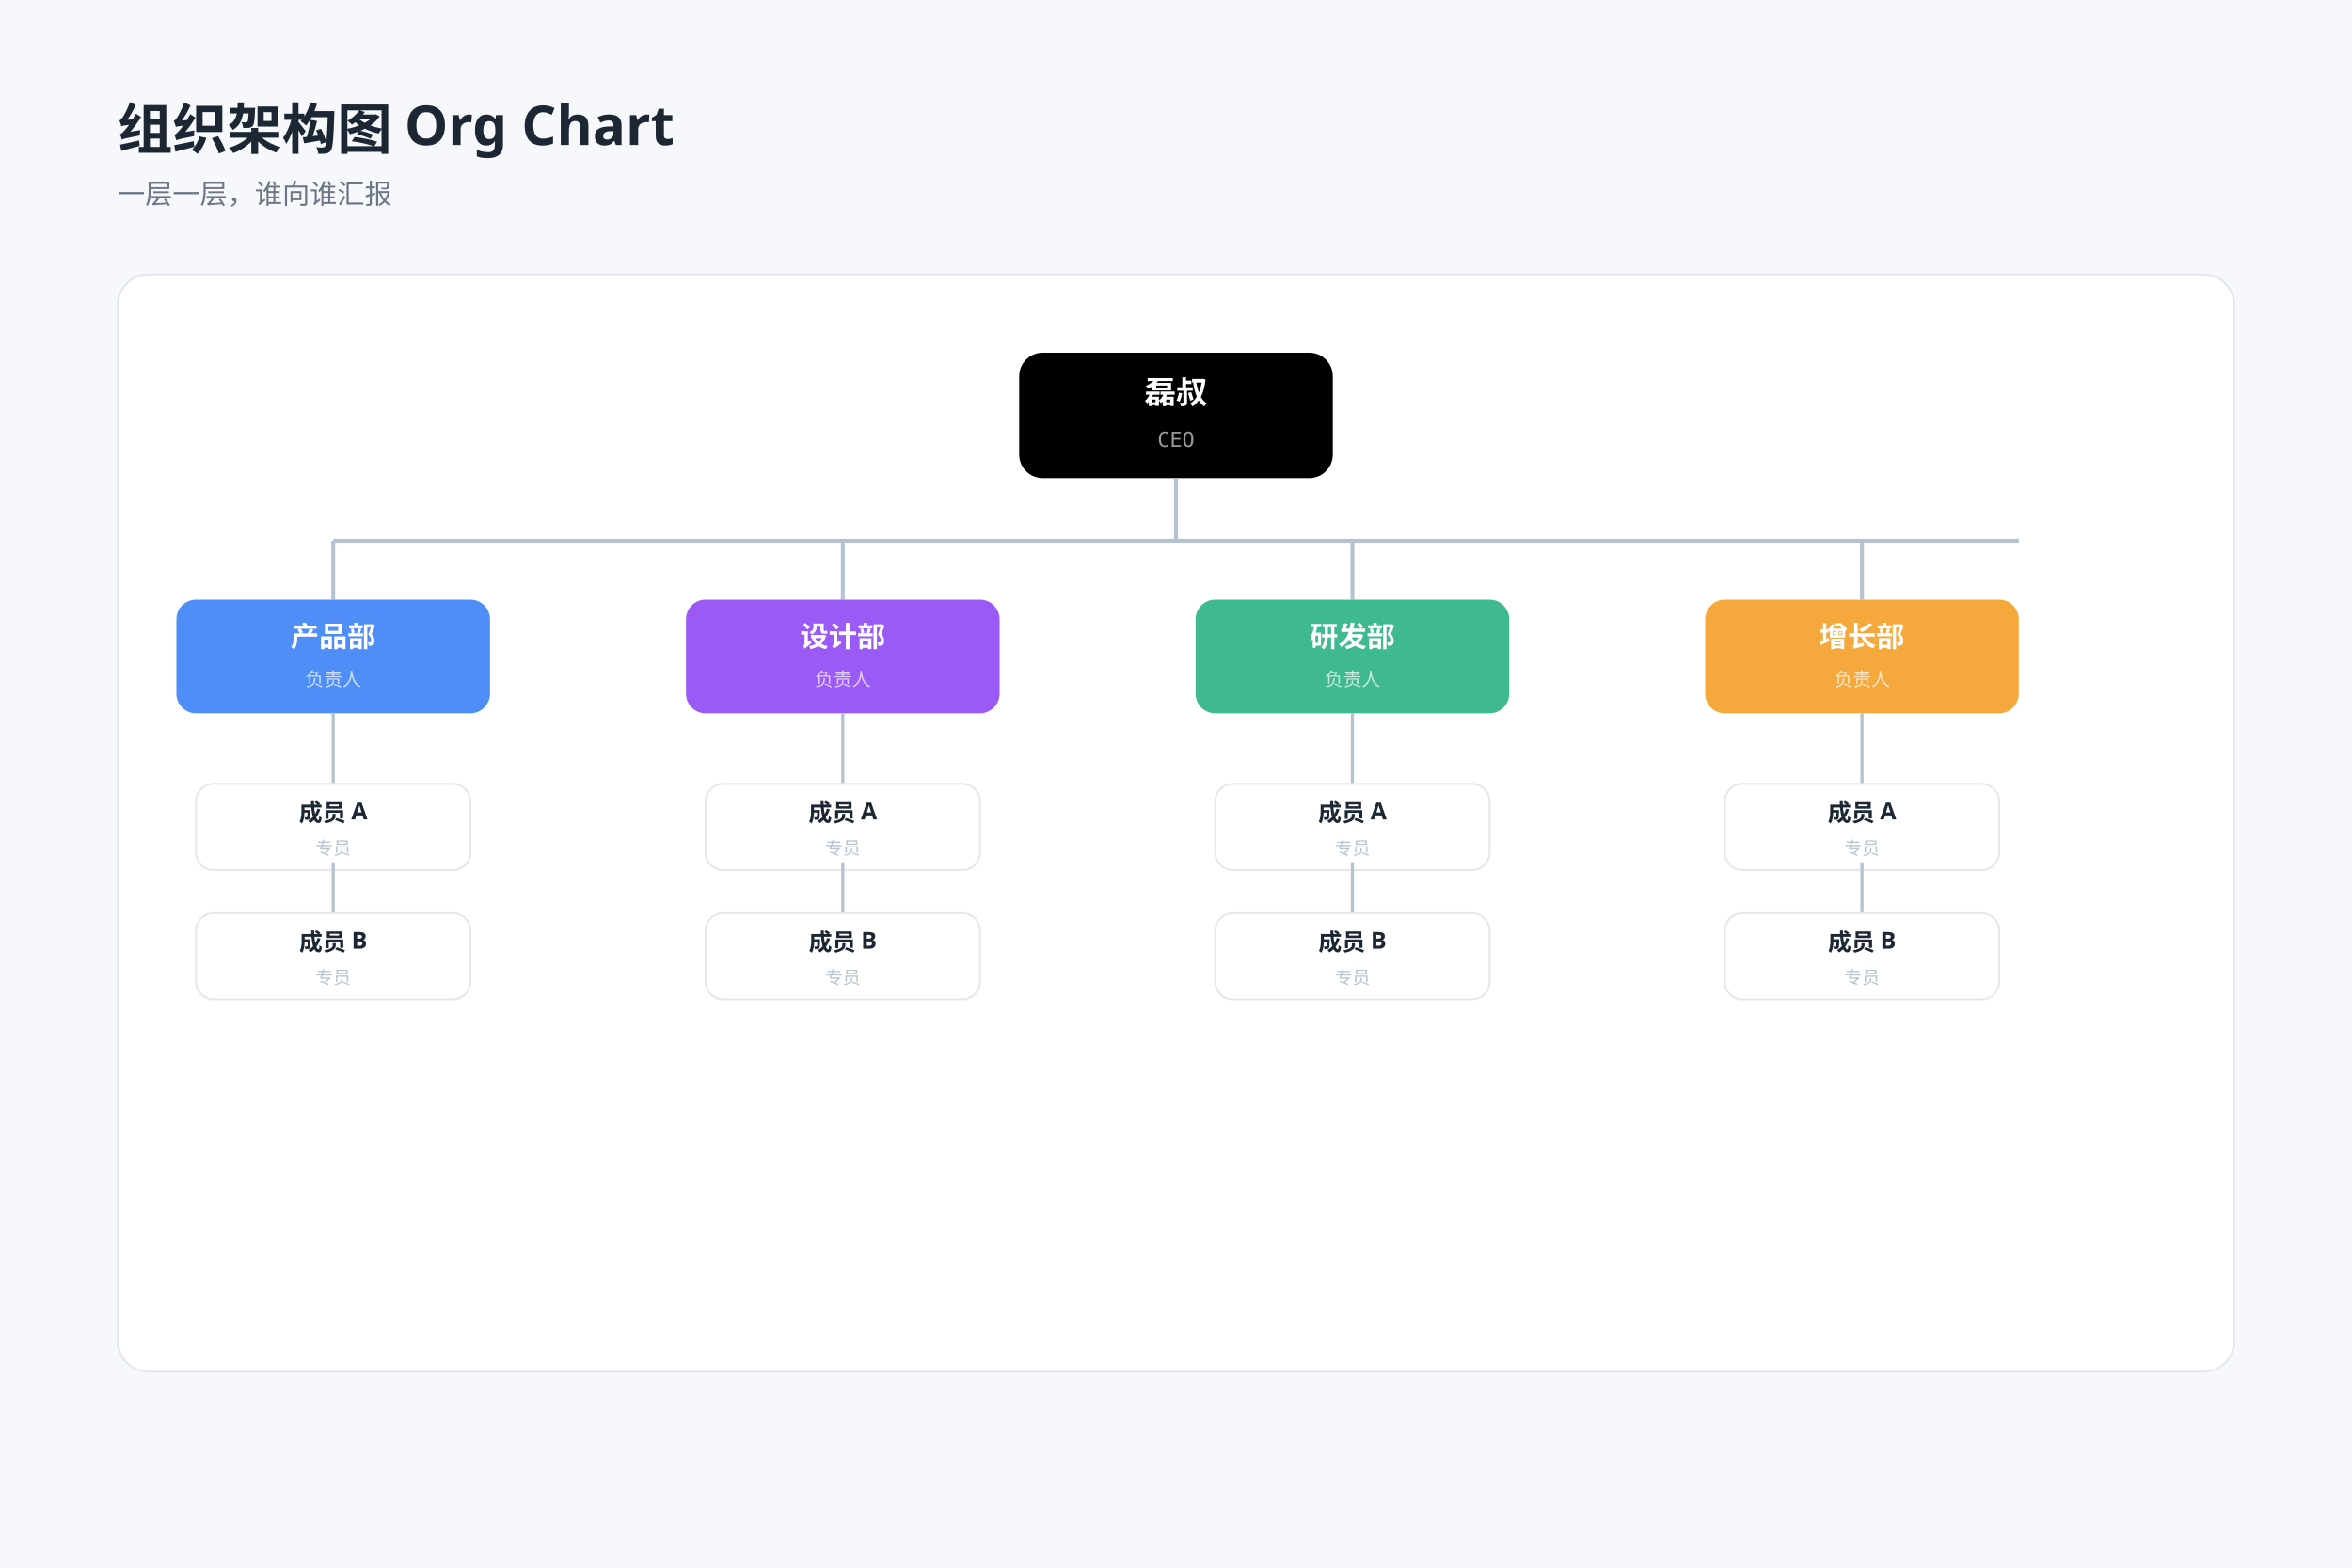
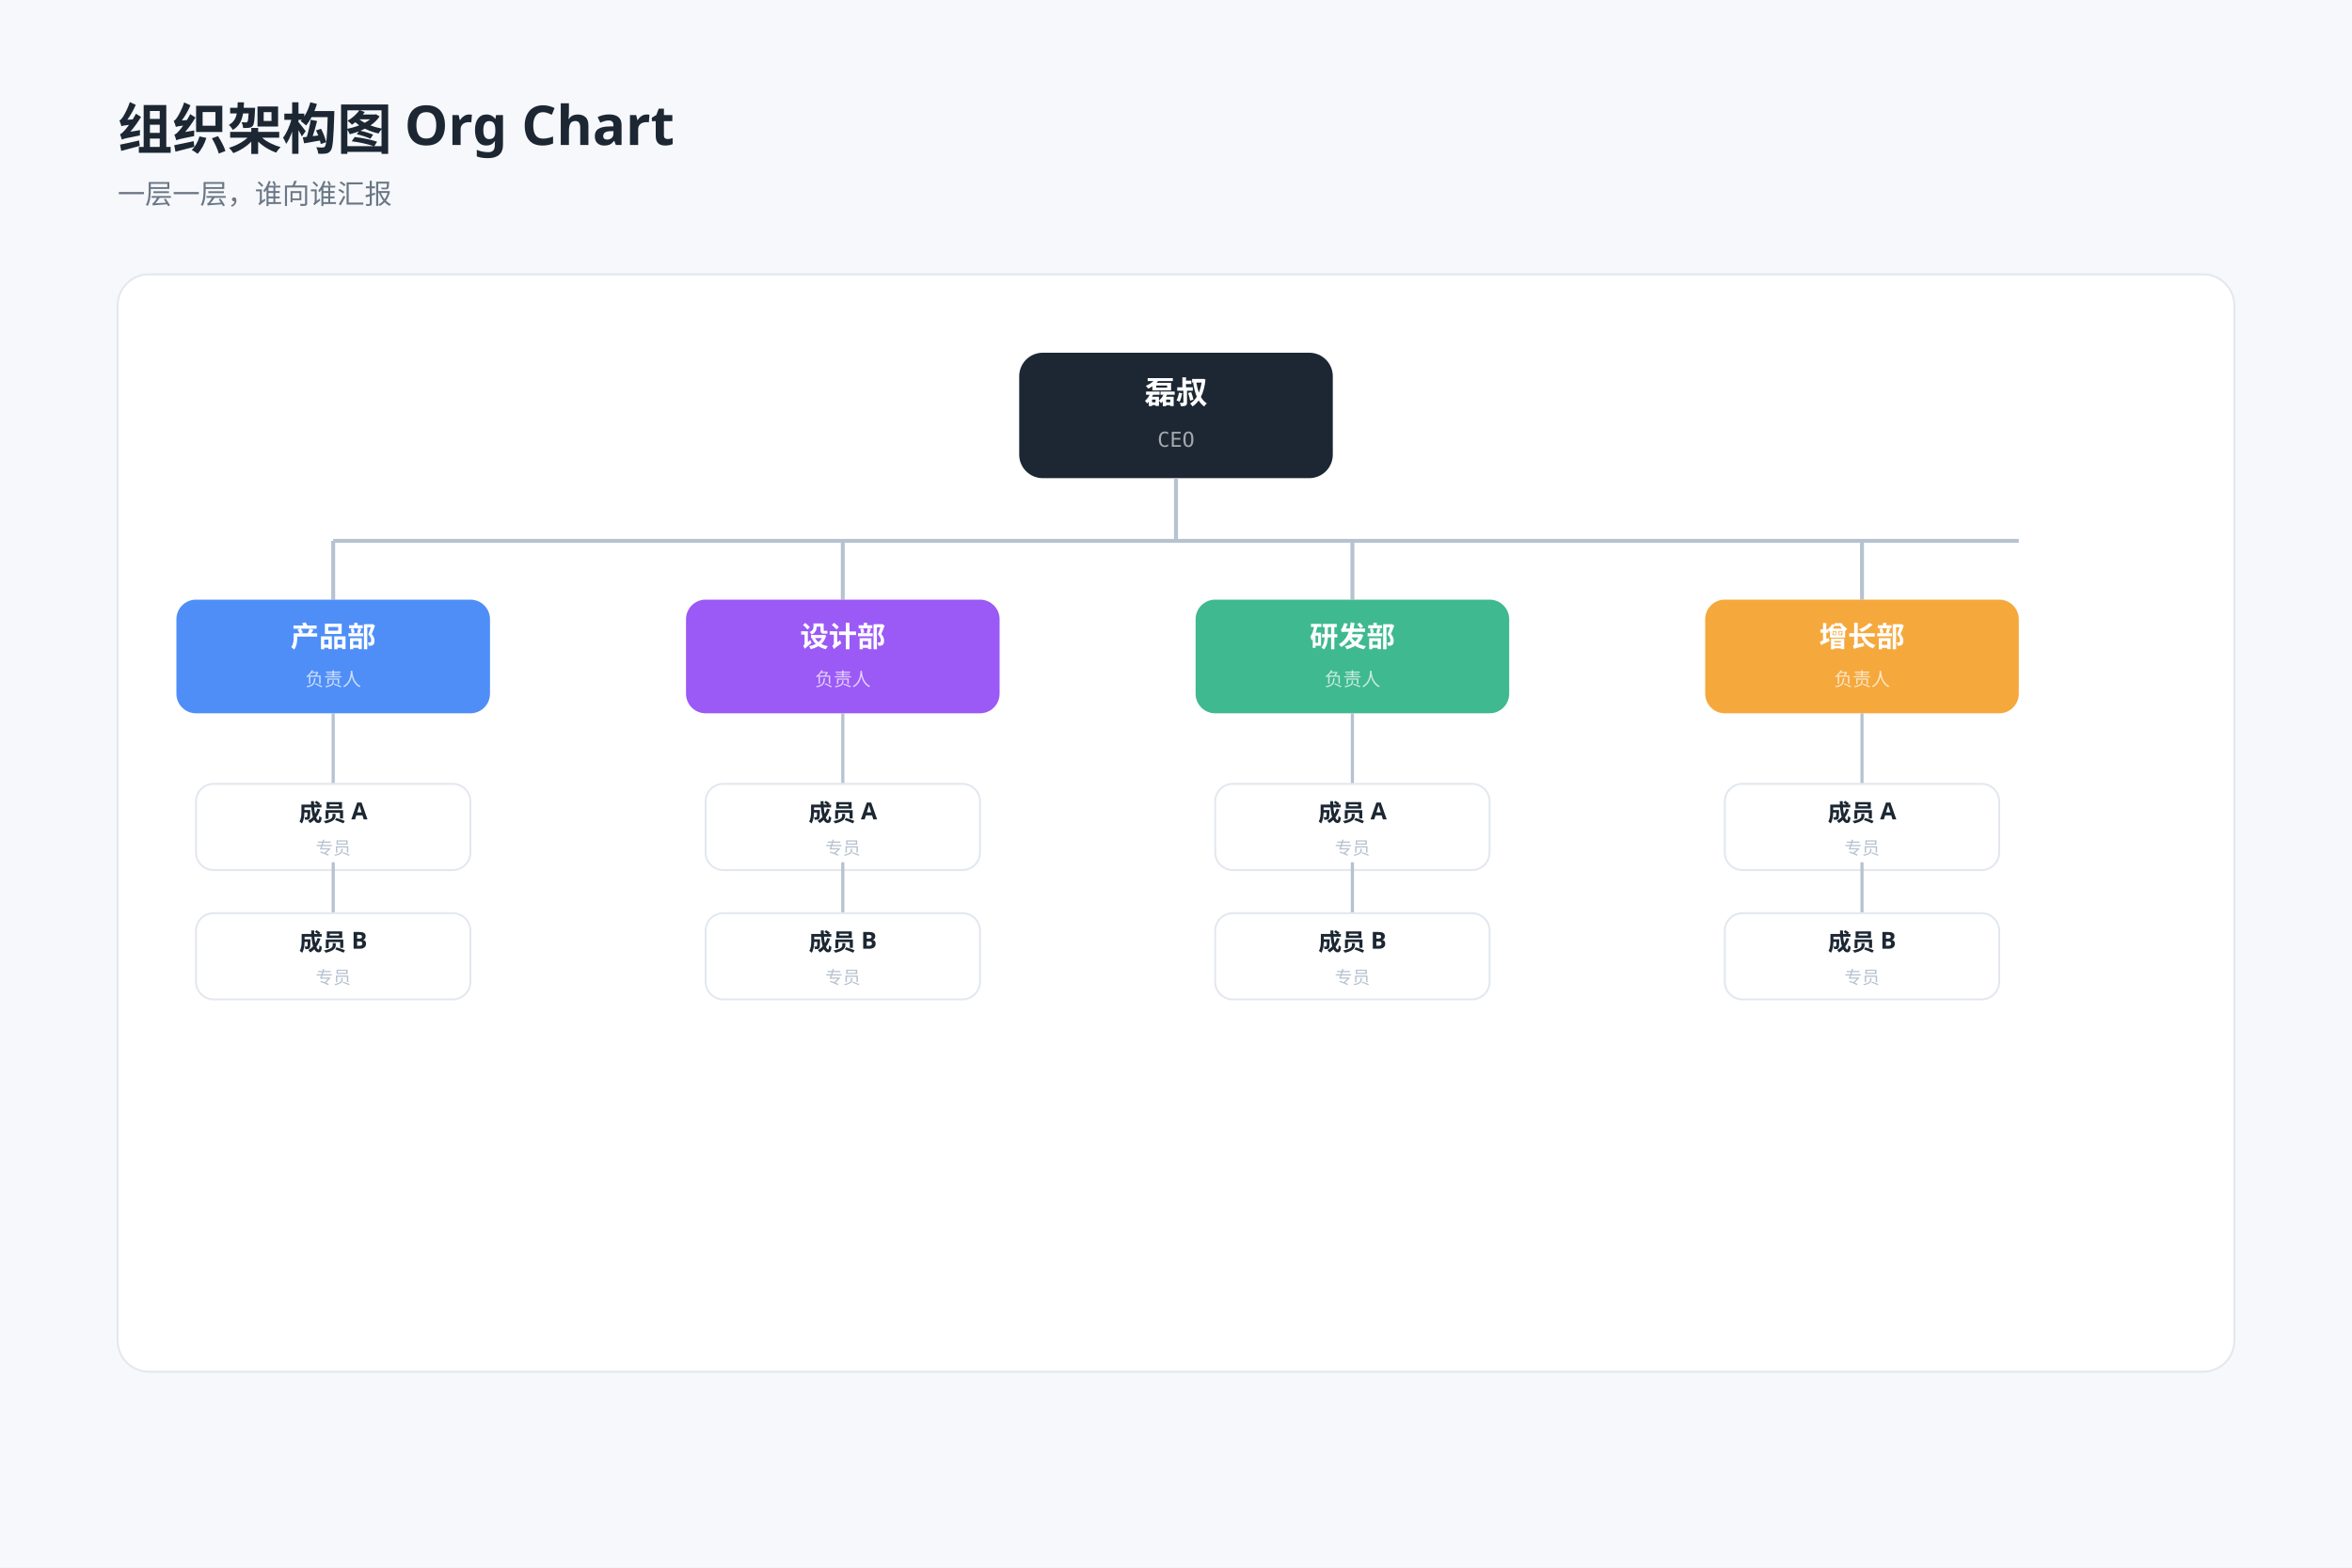
<svg xmlns="http://www.w3.org/2000/svg" width="1200" height="800" viewBox="0 0 1200 800" font-family="PingFang SC, Hiragino Sans GB, Microsoft YaHei, sans-serif">
  <rect width="1200" height="800" fill="#f6f8fb" />
  <text x="60" y="76" font-size="28" font-weight="700" fill="#1c2733">组织架构图 Org Chart</text>
  <text x="60" y="104" font-size="14" fill="#6b7785">一层一层，谁向谁汇报</text>
  <g>
    <rect x="60" y="140" width="1080" height="560" rx="16" fill="#ffffff" stroke="#e3e8ef" />
  </g>
-   <rect x="520" y="180" width="160" height="64" rx="12" fill="undefined" />
+   <rect x="520" y="180" width="160" height="64" rx="12" fill="#1c2733" />
  <text x="600" y="206" font-size="16" fill="#fff" text-anchor="middle" font-weight="700">磊叔</text>
  <text x="600" y="228" font-size="10.5" fill="rgba(255,255,255,0.6)" text-anchor="middle" font-family="SFMono-Regular, Menlo, monospace">CEO</text>
  <line x1="600" y1="244" x2="600" y2="276" stroke="#b6c2d0" stroke-width="2" />
  <line x1="170" y1="276" x2="1030" y2="276" stroke="#b6c2d0" stroke-width="2" />
  <line x1="170" y1="276" x2="170" y2="306" stroke="#b6c2d0" stroke-width="2" />
  <rect x="90" y="306" width="160" height="58" rx="10" fill="#4f8ef7" />
  <text x="170" y="330" font-size="14.5" fill="#fff" text-anchor="middle" font-weight="700">产品部</text>
  <text x="170" y="350" font-size="9.5" fill="rgba(255,255,255,0.7)" text-anchor="middle">负责人</text>
  <line x1="170" y1="364" x2="170" y2="400" stroke="#b6c2d0" stroke-width="1.6" />
  <rect x="100" y="400" width="140" height="44" rx="9" fill="#fff" stroke="#e3e8ef" />
  <text x="170" y="419" font-size="12" fill="#1c2733" text-anchor="middle" font-weight="600">成员 A</text>
  <text x="170" y="436" font-size="9" fill="#b6c2d0" text-anchor="middle">专员</text>
  <line x1="170" y1="440" x2="170" y2="466" stroke="#b6c2d0" stroke-width="1.6" />
  <rect x="100" y="466" width="140" height="44" rx="9" fill="#fff" stroke="#e3e8ef" />
  <text x="170" y="485" font-size="12" fill="#1c2733" text-anchor="middle" font-weight="600">成员 B</text>
  <text x="170" y="502" font-size="9" fill="#b6c2d0" text-anchor="middle">专员</text>
  <line x1="430" y1="276" x2="430" y2="306" stroke="#b6c2d0" stroke-width="2" />
  <rect x="350" y="306" width="160" height="58" rx="10" fill="#9b59f5" />
  <text x="430" y="330" font-size="14.5" fill="#fff" text-anchor="middle" font-weight="700">设计部</text>
  <text x="430" y="350" font-size="9.5" fill="rgba(255,255,255,0.7)" text-anchor="middle">负责人</text>
  <line x1="430" y1="364" x2="430" y2="400" stroke="#b6c2d0" stroke-width="1.6" />
  <rect x="360" y="400" width="140" height="44" rx="9" fill="#fff" stroke="#e3e8ef" />
  <text x="430" y="419" font-size="12" fill="#1c2733" text-anchor="middle" font-weight="600">成员 A</text>
  <text x="430" y="436" font-size="9" fill="#b6c2d0" text-anchor="middle">专员</text>
  <line x1="430" y1="440" x2="430" y2="466" stroke="#b6c2d0" stroke-width="1.6" />
  <rect x="360" y="466" width="140" height="44" rx="9" fill="#fff" stroke="#e3e8ef" />
  <text x="430" y="485" font-size="12" fill="#1c2733" text-anchor="middle" font-weight="600">成员 B</text>
  <text x="430" y="502" font-size="9" fill="#b6c2d0" text-anchor="middle">专员</text>
  <line x1="690" y1="276" x2="690" y2="306" stroke="#b6c2d0" stroke-width="2" />
  <rect x="610" y="306" width="160" height="58" rx="10" fill="#3fb98f" />
  <text x="690" y="330" font-size="14.5" fill="#fff" text-anchor="middle" font-weight="700">研发部</text>
  <text x="690" y="350" font-size="9.5" fill="rgba(255,255,255,0.7)" text-anchor="middle">负责人</text>
  <line x1="690" y1="364" x2="690" y2="400" stroke="#b6c2d0" stroke-width="1.6" />
  <rect x="620" y="400" width="140" height="44" rx="9" fill="#fff" stroke="#e3e8ef" />
  <text x="690" y="419" font-size="12" fill="#1c2733" text-anchor="middle" font-weight="600">成员 A</text>
  <text x="690" y="436" font-size="9" fill="#b6c2d0" text-anchor="middle">专员</text>
  <line x1="690" y1="440" x2="690" y2="466" stroke="#b6c2d0" stroke-width="1.6" />
  <rect x="620" y="466" width="140" height="44" rx="9" fill="#fff" stroke="#e3e8ef" />
  <text x="690" y="485" font-size="12" fill="#1c2733" text-anchor="middle" font-weight="600">成员 B</text>
  <text x="690" y="502" font-size="9" fill="#b6c2d0" text-anchor="middle">专员</text>
  <line x1="950" y1="276" x2="950" y2="306" stroke="#b6c2d0" stroke-width="2" />
  <rect x="870" y="306" width="160" height="58" rx="10" fill="#f5a83c" />
  <text x="950" y="330" font-size="14.5" fill="#fff" text-anchor="middle" font-weight="700">增长部</text>
  <text x="950" y="350" font-size="9.5" fill="rgba(255,255,255,0.7)" text-anchor="middle">负责人</text>
  <line x1="950" y1="364" x2="950" y2="400" stroke="#b6c2d0" stroke-width="1.6" />
  <rect x="880" y="400" width="140" height="44" rx="9" fill="#fff" stroke="#e3e8ef" />
  <text x="950" y="419" font-size="12" fill="#1c2733" text-anchor="middle" font-weight="600">成员 A</text>
  <text x="950" y="436" font-size="9" fill="#b6c2d0" text-anchor="middle">专员</text>
  <line x1="950" y1="440" x2="950" y2="466" stroke="#b6c2d0" stroke-width="1.6" />
  <rect x="880" y="466" width="140" height="44" rx="9" fill="#fff" stroke="#e3e8ef" />
  <text x="950" y="485" font-size="12" fill="#1c2733" text-anchor="middle" font-weight="600">成员 B</text>
  <text x="950" y="502" font-size="9" fill="#b6c2d0" text-anchor="middle">专员</text>
</svg>
